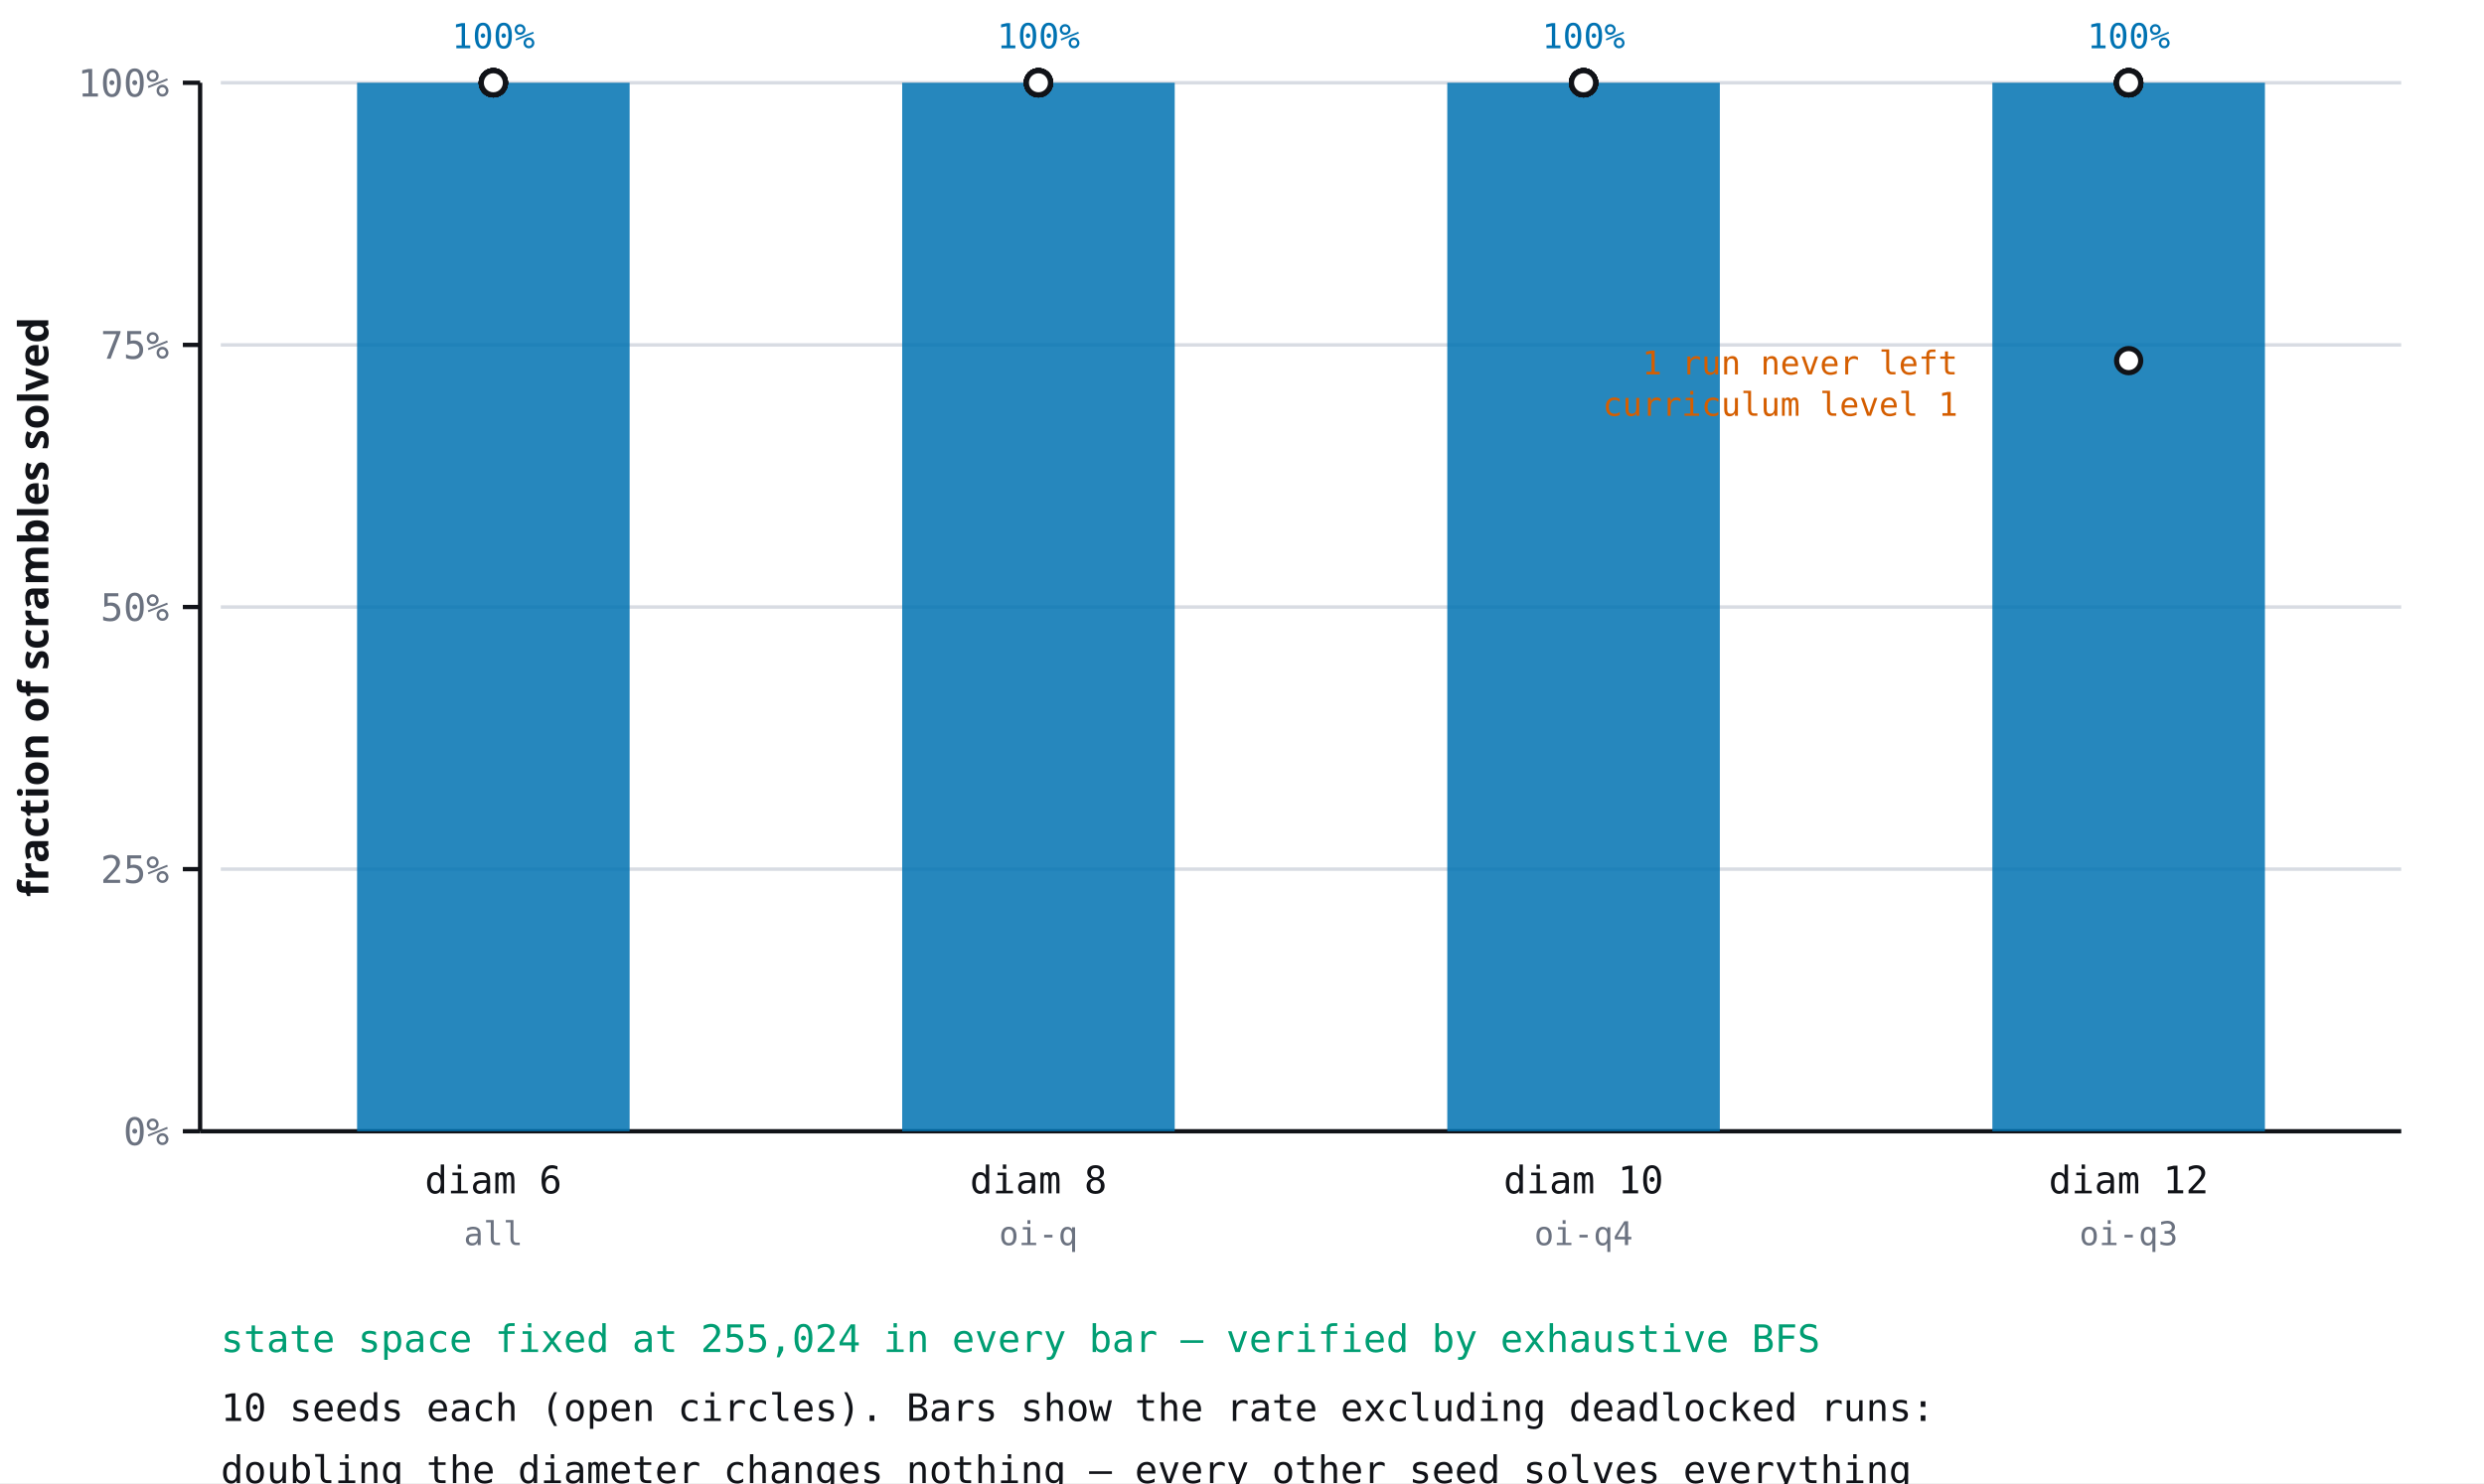
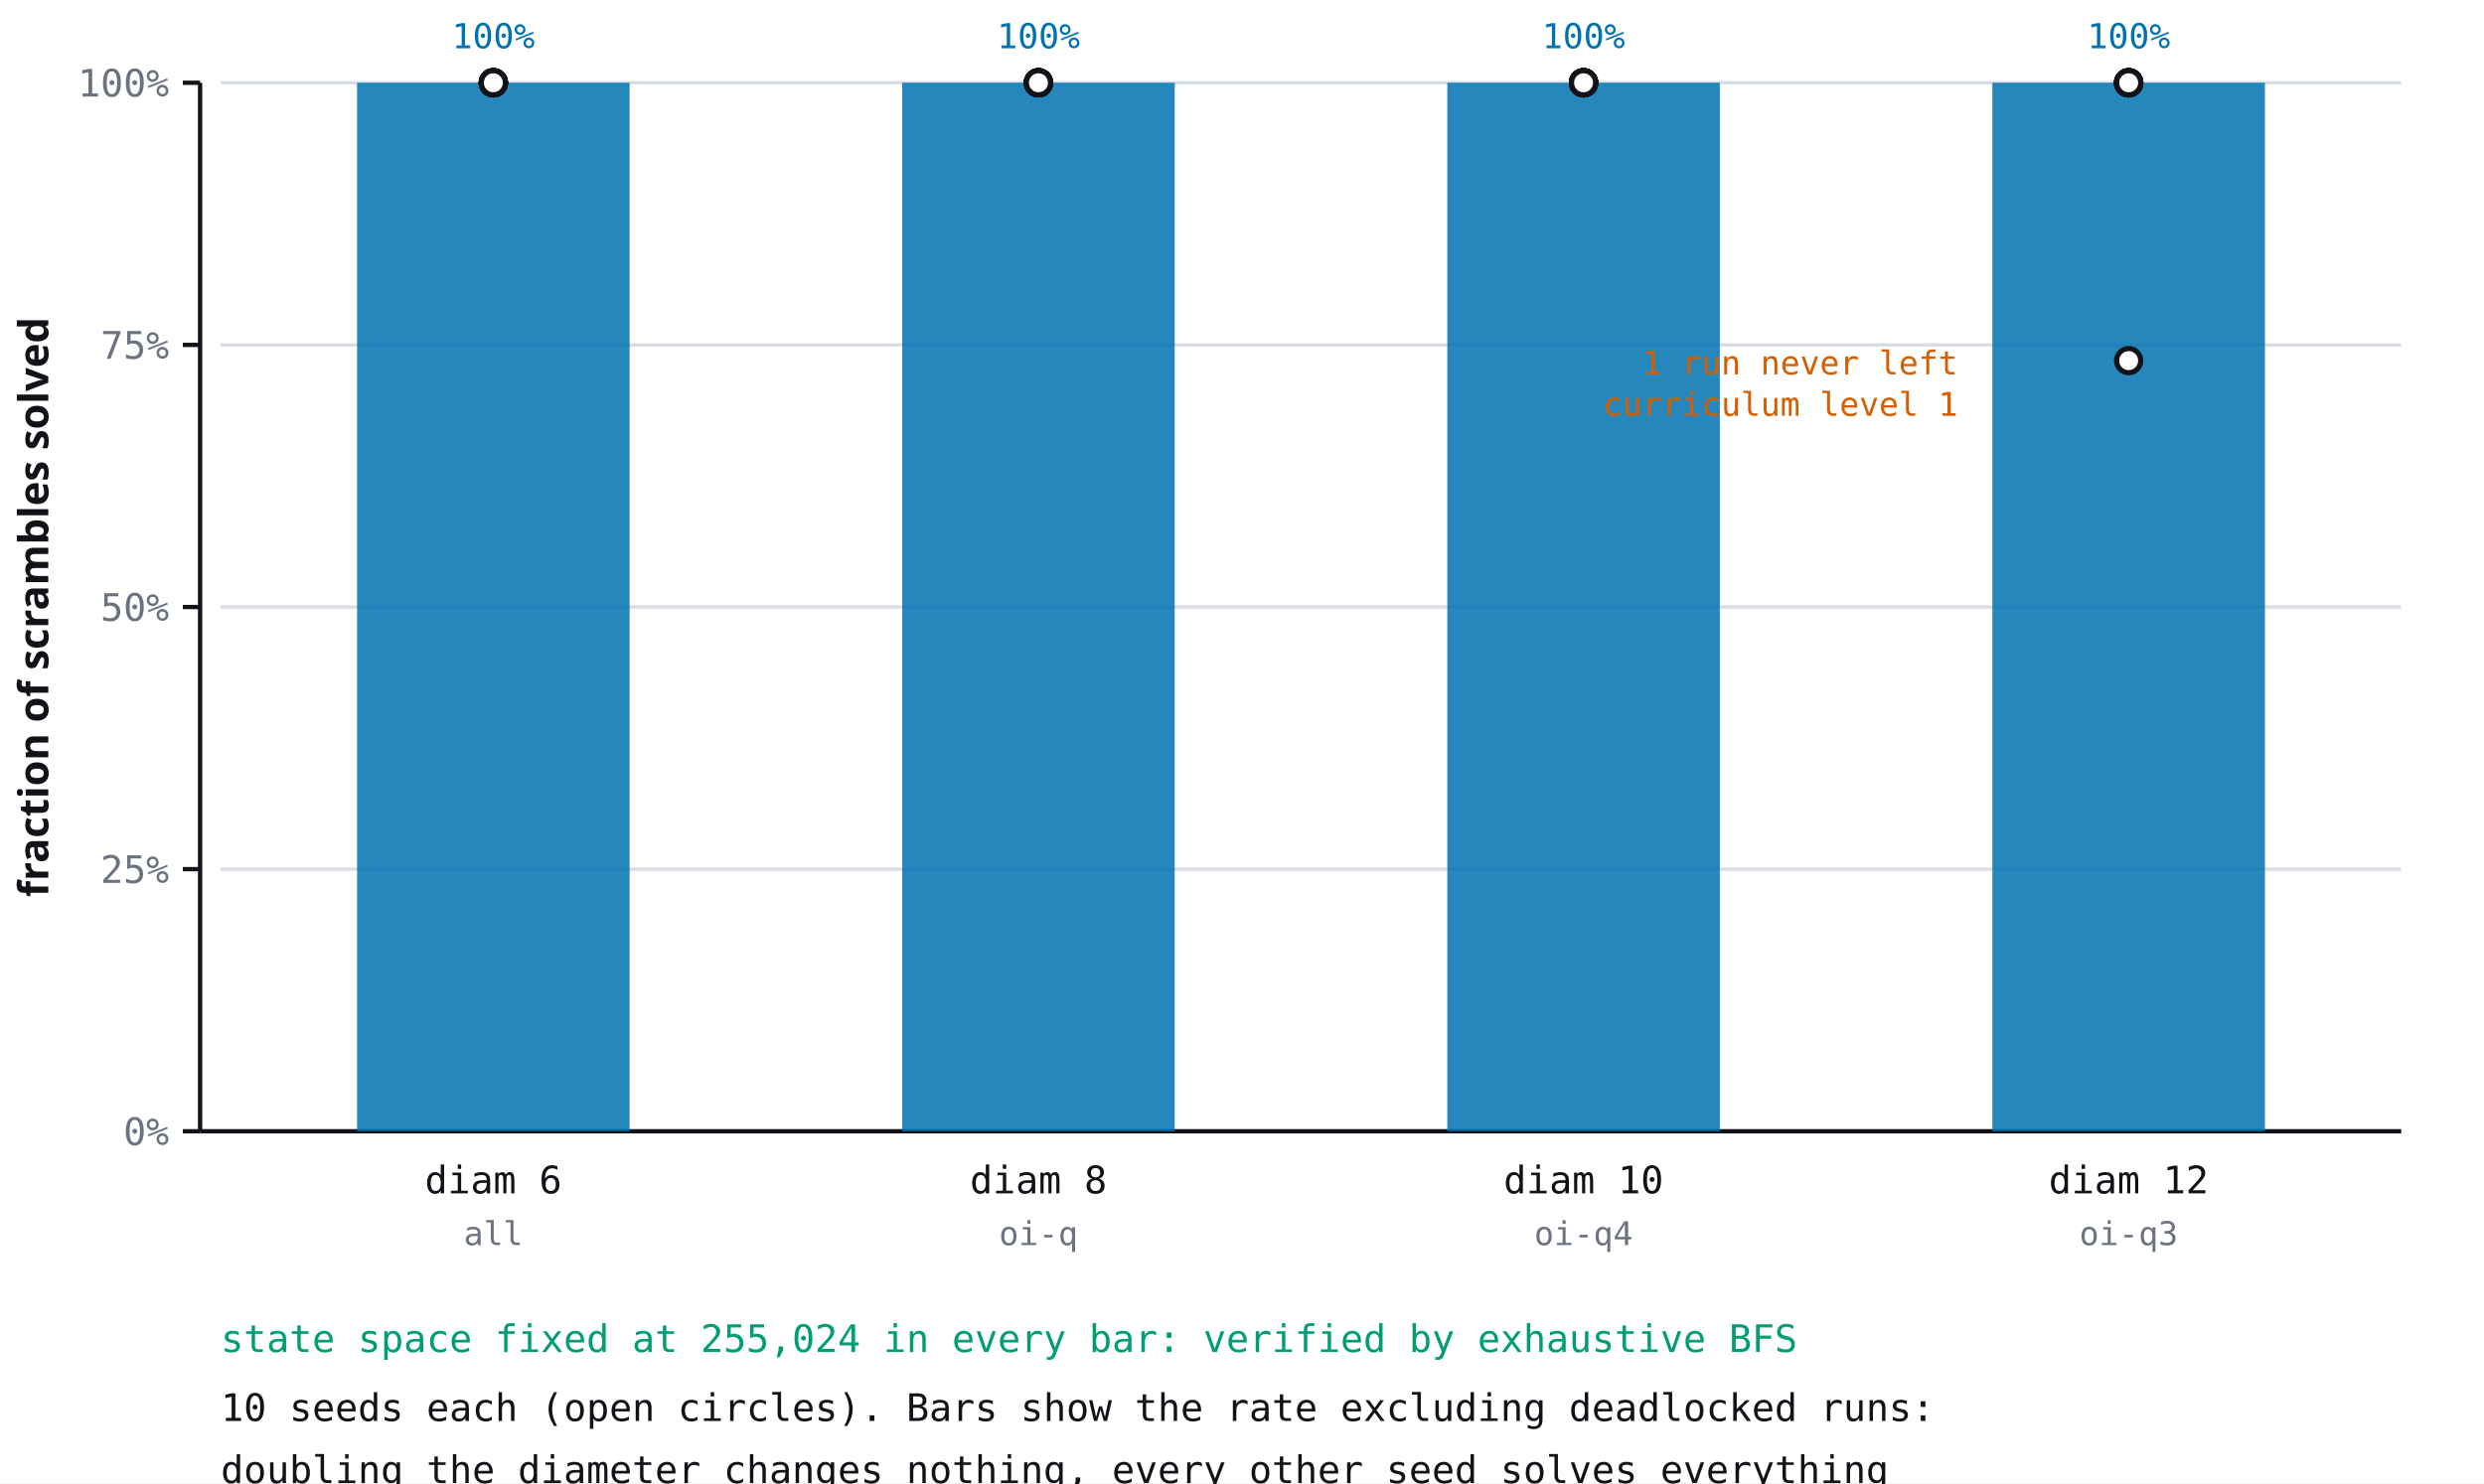
<svg xmlns="http://www.w3.org/2000/svg" id="fig-12" viewBox="0 0 720 430" width="100%" style="display: block; background: rgb(255, 255, 255);">
  <rect width="720" height="430" fill="#FFFFFF" />
  <g>
    <line x1="64" x2="696" y1="328" y2="328" stroke="#D8DCE3" stroke-width="1" />
    <line x1="64" x2="696" y1="252" y2="252" stroke="#D8DCE3" stroke-width="1" />
    <line x1="64" x2="696" y1="176" y2="176" stroke="#D8DCE3" stroke-width="1" />
    <line x1="64" x2="696" y1="100" y2="100" stroke="#D8DCE3" stroke-width="1" />
    <line x1="64" x2="696" y1="24" y2="24" stroke="#D8DCE3" stroke-width="1" />
    <line x1="58" x2="696" y1="328" y2="328" stroke="#111318" stroke-width="1.25" />
    <line x1="58" x2="58" y1="328" y2="24" stroke="#111318" stroke-width="1.25" />
    <g>
      <line x1="53" x2="58" y1="328" y2="328" stroke="#111318" stroke-width="1.25" />
      <text x="49" y="332" text-anchor="end" style="font: 11px &quot;JetBrains Mono&quot;, ui-monospace, monospace; fill: rgb(107, 114, 128);">0%</text>
    </g>
    <g>
      <line x1="53" x2="58" y1="252" y2="252" stroke="#111318" stroke-width="1.25" />
      <text x="49" y="256" text-anchor="end" style="font: 11px &quot;JetBrains Mono&quot;, ui-monospace, monospace; fill: rgb(107, 114, 128);">25%</text>
    </g>
    <g>
      <line x1="53" x2="58" y1="176" y2="176" stroke="#111318" stroke-width="1.25" />
      <text x="49" y="180" text-anchor="end" style="font: 11px &quot;JetBrains Mono&quot;, ui-monospace, monospace; fill: rgb(107, 114, 128);">50%</text>
    </g>
    <g>
      <line x1="53" x2="58" y1="100" y2="100" stroke="#111318" stroke-width="1.25" />
      <text x="49" y="104" text-anchor="end" style="font: 11px &quot;JetBrains Mono&quot;, ui-monospace, monospace; fill: rgb(107, 114, 128);">75%</text>
    </g>
    <g>
      <line x1="53" x2="58" y1="24" y2="24" stroke="#111318" stroke-width="1.25" />
      <text x="49" y="28" text-anchor="end" style="font: 11px &quot;JetBrains Mono&quot;, ui-monospace, monospace; fill: rgb(107, 114, 128);">100%</text>
    </g>
    <text transform="translate(14 176) rotate(-90)" text-anchor="middle" style="font: 600 12px &quot;Space Grotesk&quot;, system-ui, sans-serif; fill: rgb(17, 19, 24);">fraction of scrambles solved</text>
    <g>
      <rect x="103.5" y="24" width="79" height="304" fill="#0072B2" opacity="0.85" />
      <circle cx="143" cy="24" r="3.5" fill="#FFFFFF" stroke="#111318" stroke-width="1.5" />
      <circle cx="143" cy="24" r="3.5" fill="#FFFFFF" stroke="#111318" stroke-width="1.5" />
      <circle cx="143" cy="24" r="3.5" fill="#FFFFFF" stroke="#111318" stroke-width="1.5" />
      <circle cx="143" cy="24" r="3.5" fill="#FFFFFF" stroke="#111318" stroke-width="1.5" />
      <circle cx="143" cy="24" r="3.5" fill="#FFFFFF" stroke="#111318" stroke-width="1.5" />
      <circle cx="143" cy="24" r="3.5" fill="#FFFFFF" stroke="#111318" stroke-width="1.5" />
      <circle cx="143" cy="24" r="3.5" fill="#FFFFFF" stroke="#111318" stroke-width="1.5" />
      <circle cx="143" cy="24" r="3.5" fill="#FFFFFF" stroke="#111318" stroke-width="1.5" />
      <circle cx="143" cy="24" r="3.5" fill="#FFFFFF" stroke="#111318" stroke-width="1.5" />
      <circle cx="143" cy="24" r="3.5" fill="#FFFFFF" stroke="#111318" stroke-width="1.5" />
      <text x="143" y="346" text-anchor="middle" style="font: 11px &quot;JetBrains Mono&quot;, ui-monospace, monospace; fill: rgb(17, 19, 24);">diam 6</text>
      <text x="143" y="361" text-anchor="middle" style="font: 9.5px &quot;JetBrains Mono&quot;, ui-monospace, monospace; fill: rgb(107, 114, 128);">all</text>
      <text x="143" y="14" text-anchor="middle" stroke="#FFFFFF" stroke-width="3.5" stroke-linejoin="round" paint-order="stroke" style="font: 10px &quot;JetBrains Mono&quot;, ui-monospace, monospace; fill: rgb(0, 114, 178);">100%</text>
    </g>
    <g>
      <rect x="261.5" y="24" width="79" height="304" fill="#0072B2" opacity="0.85" />
      <circle cx="301" cy="24" r="3.5" fill="#FFFFFF" stroke="#111318" stroke-width="1.5" />
      <circle cx="301" cy="24" r="3.5" fill="#FFFFFF" stroke="#111318" stroke-width="1.5" />
      <circle cx="301" cy="24" r="3.5" fill="#FFFFFF" stroke="#111318" stroke-width="1.5" />
      <circle cx="301" cy="24" r="3.5" fill="#FFFFFF" stroke="#111318" stroke-width="1.5" />
      <circle cx="301" cy="24" r="3.5" fill="#FFFFFF" stroke="#111318" stroke-width="1.5" />
      <circle cx="301" cy="24" r="3.5" fill="#FFFFFF" stroke="#111318" stroke-width="1.5" />
      <circle cx="301" cy="24" r="3.5" fill="#FFFFFF" stroke="#111318" stroke-width="1.5" />
      <circle cx="301" cy="24" r="3.5" fill="#FFFFFF" stroke="#111318" stroke-width="1.5" />
      <circle cx="301" cy="24" r="3.5" fill="#FFFFFF" stroke="#111318" stroke-width="1.5" />
      <circle cx="301" cy="24" r="3.5" fill="#FFFFFF" stroke="#111318" stroke-width="1.5" />
      <text x="301" y="346" text-anchor="middle" style="font: 11px &quot;JetBrains Mono&quot;, ui-monospace, monospace; fill: rgb(17, 19, 24);">diam 8</text>
      <text x="301" y="361" text-anchor="middle" style="font: 9.5px &quot;JetBrains Mono&quot;, ui-monospace, monospace; fill: rgb(107, 114, 128);">oi-q</text>
      <text x="301" y="14" text-anchor="middle" stroke="#FFFFFF" stroke-width="3.5" stroke-linejoin="round" paint-order="stroke" style="font: 10px &quot;JetBrains Mono&quot;, ui-monospace, monospace; fill: rgb(0, 114, 178);">100%</text>
    </g>
    <g>
      <rect x="419.5" y="24" width="79" height="304" fill="#0072B2" opacity="0.85" />
      <circle cx="459" cy="24" r="3.5" fill="#FFFFFF" stroke="#111318" stroke-width="1.5" />
      <circle cx="459" cy="24" r="3.5" fill="#FFFFFF" stroke="#111318" stroke-width="1.5" />
      <circle cx="459" cy="24" r="3.5" fill="#FFFFFF" stroke="#111318" stroke-width="1.5" />
      <circle cx="459" cy="24" r="3.5" fill="#FFFFFF" stroke="#111318" stroke-width="1.5" />
      <circle cx="459" cy="24" r="3.5" fill="#FFFFFF" stroke="#111318" stroke-width="1.5" />
      <circle cx="459" cy="24" r="3.5" fill="#FFFFFF" stroke="#111318" stroke-width="1.5" />
      <circle cx="459" cy="24" r="3.5" fill="#FFFFFF" stroke="#111318" stroke-width="1.5" />
      <circle cx="459" cy="24" r="3.5" fill="#FFFFFF" stroke="#111318" stroke-width="1.5" />
      <circle cx="459" cy="24" r="3.5" fill="#FFFFFF" stroke="#111318" stroke-width="1.5" />
      <circle cx="459" cy="24" r="3.5" fill="#FFFFFF" stroke="#111318" stroke-width="1.5" />
      <text x="459" y="346" text-anchor="middle" style="font: 11px &quot;JetBrains Mono&quot;, ui-monospace, monospace; fill: rgb(17, 19, 24);">diam 10</text>
      <text x="459" y="361" text-anchor="middle" style="font: 9.5px &quot;JetBrains Mono&quot;, ui-monospace, monospace; fill: rgb(107, 114, 128);">oi-q4</text>
      <text x="459" y="14" text-anchor="middle" stroke="#FFFFFF" stroke-width="3.5" stroke-linejoin="round" paint-order="stroke" style="font: 10px &quot;JetBrains Mono&quot;, ui-monospace, monospace; fill: rgb(0, 114, 178);">100%</text>
    </g>
    <g>
      <rect x="577.5" y="24" width="79" height="304" fill="#0072B2" opacity="0.85" />
      <circle cx="617" cy="104.56" r="3.5" fill="#FFFFFF" stroke="#111318" stroke-width="1.5" />
      <circle cx="617" cy="24" r="3.5" fill="#FFFFFF" stroke="#111318" stroke-width="1.5" />
      <circle cx="617" cy="24" r="3.5" fill="#FFFFFF" stroke="#111318" stroke-width="1.5" />
      <circle cx="617" cy="24" r="3.5" fill="#FFFFFF" stroke="#111318" stroke-width="1.5" />
      <circle cx="617" cy="24" r="3.5" fill="#FFFFFF" stroke="#111318" stroke-width="1.5" />
      <circle cx="617" cy="24" r="3.5" fill="#FFFFFF" stroke="#111318" stroke-width="1.5" />
      <circle cx="617" cy="24" r="3.5" fill="#FFFFFF" stroke="#111318" stroke-width="1.5" />
      <circle cx="617" cy="24" r="3.5" fill="#FFFFFF" stroke="#111318" stroke-width="1.5" />
      <circle cx="617" cy="24" r="3.5" fill="#FFFFFF" stroke="#111318" stroke-width="1.5" />
      <circle cx="617" cy="24" r="3.5" fill="#FFFFFF" stroke="#111318" stroke-width="1.5" />
      <g>
        <text x="567.5" y="108.56" text-anchor="end" style="font: 9.5px &quot;JetBrains Mono&quot;, ui-monospace, monospace; fill: rgb(213, 94, 0);">1 run never left</text>
        <text x="567.5" y="120.56" text-anchor="end" style="font: 9.5px &quot;JetBrains Mono&quot;, ui-monospace, monospace; fill: rgb(213, 94, 0);">curriculum level 1</text>
      </g>
      <text x="617" y="346" text-anchor="middle" style="font: 11px &quot;JetBrains Mono&quot;, ui-monospace, monospace; fill: rgb(17, 19, 24);">diam 12</text>
      <text x="617" y="361" text-anchor="middle" style="font: 9.5px &quot;JetBrains Mono&quot;, ui-monospace, monospace; fill: rgb(107, 114, 128);">oi-q3</text>
      <text x="617" y="14" text-anchor="middle" stroke="#FFFFFF" stroke-width="3.5" stroke-linejoin="round" paint-order="stroke" style="font: 10px &quot;JetBrains Mono&quot;, ui-monospace, monospace; fill: rgb(0, 114, 178);">100%</text>
    </g>
-     <text x="64" y="392" text-anchor="start" style="font: 11px &quot;JetBrains Mono&quot;, ui-monospace, monospace; fill: rgb(0, 158, 115);">state space fixed at 255,024 in every bar — verified by exhaustive BFS</text>
+     <text x="64" y="392" text-anchor="start" style="font: 11px &quot;JetBrains Mono&quot;, ui-monospace, monospace; fill: rgb(0, 158, 115);">state space fixed at 255,024 in every bar: verified by exhaustive BFS</text>
    <text x="64" y="412" text-anchor="start" style="font: 11px &quot;JetBrains Mono&quot;, ui-monospace, monospace; fill: rgb(17, 19, 24);">10 seeds each (open circles). Bars show the rate excluding deadlocked runs:</text>
-     <text x="64" y="430" text-anchor="start" style="font: 11px &quot;JetBrains Mono&quot;, ui-monospace, monospace; fill: rgb(17, 19, 24);">doubling the diameter changes nothing — every other seed solves everything</text>
+     <text x="64" y="430" text-anchor="start" style="font: 11px &quot;JetBrains Mono&quot;, ui-monospace, monospace; fill: rgb(17, 19, 24);">doubling the diameter changes nothing, every other seed solves everything</text>
  </g>
</svg>
